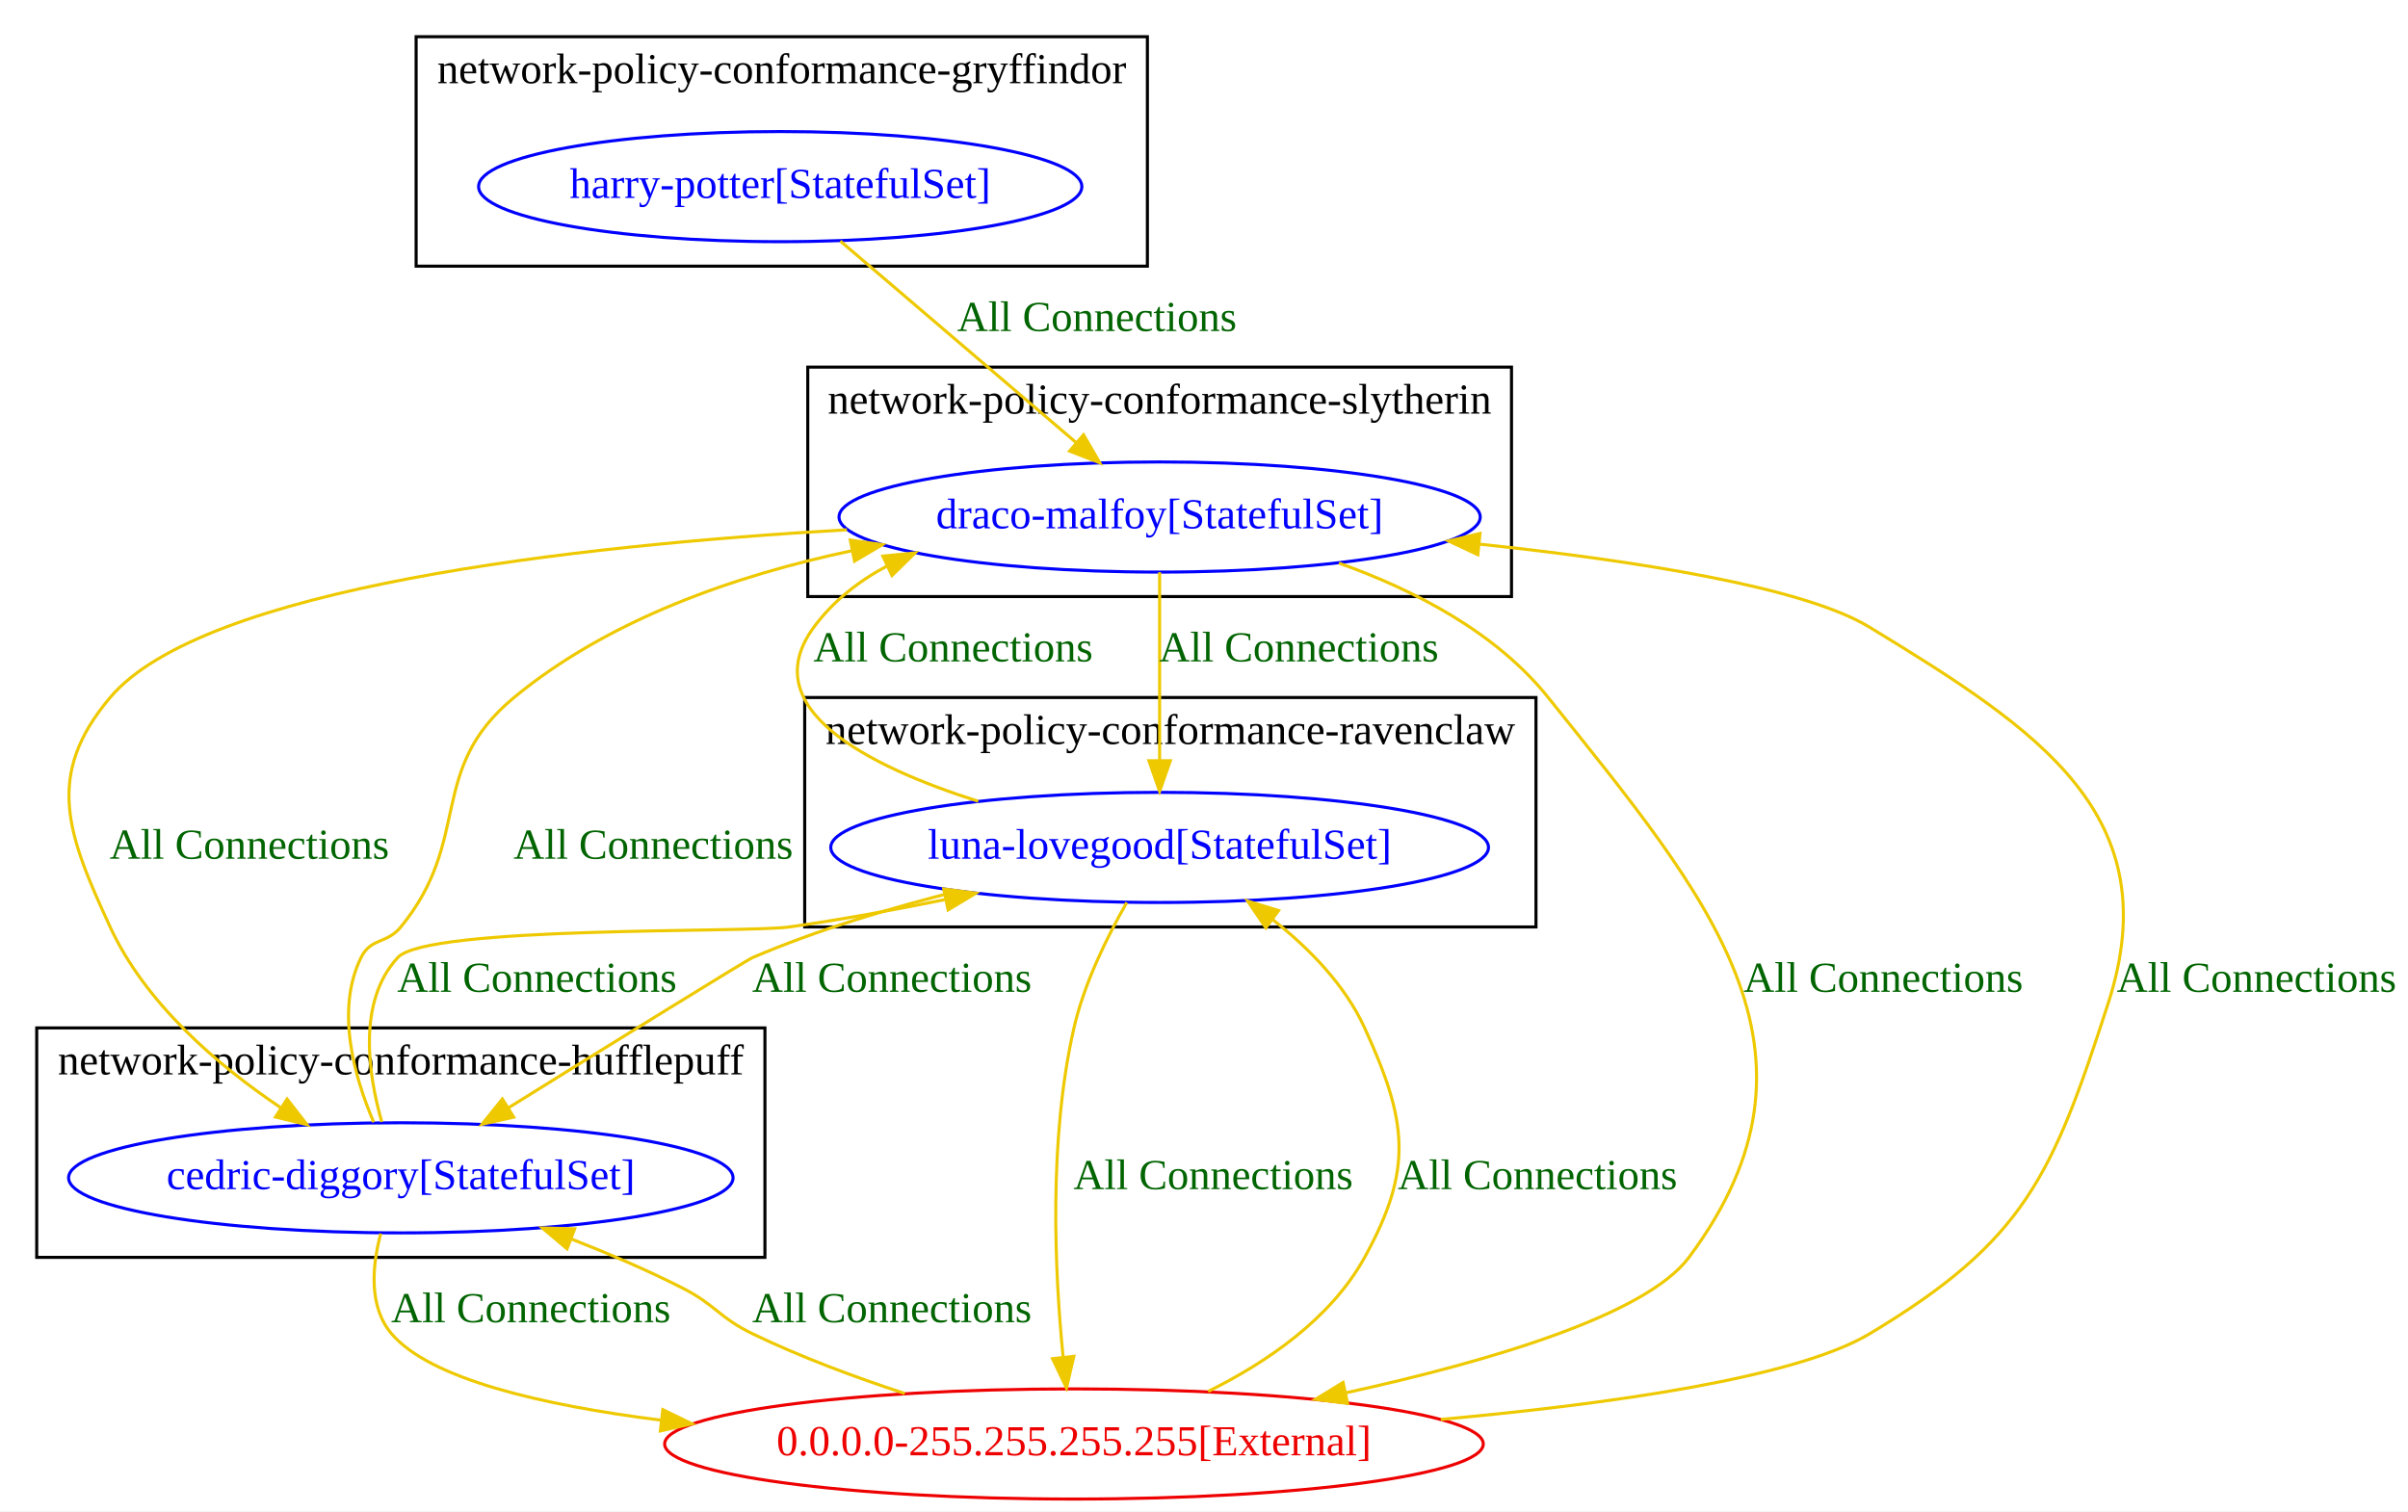
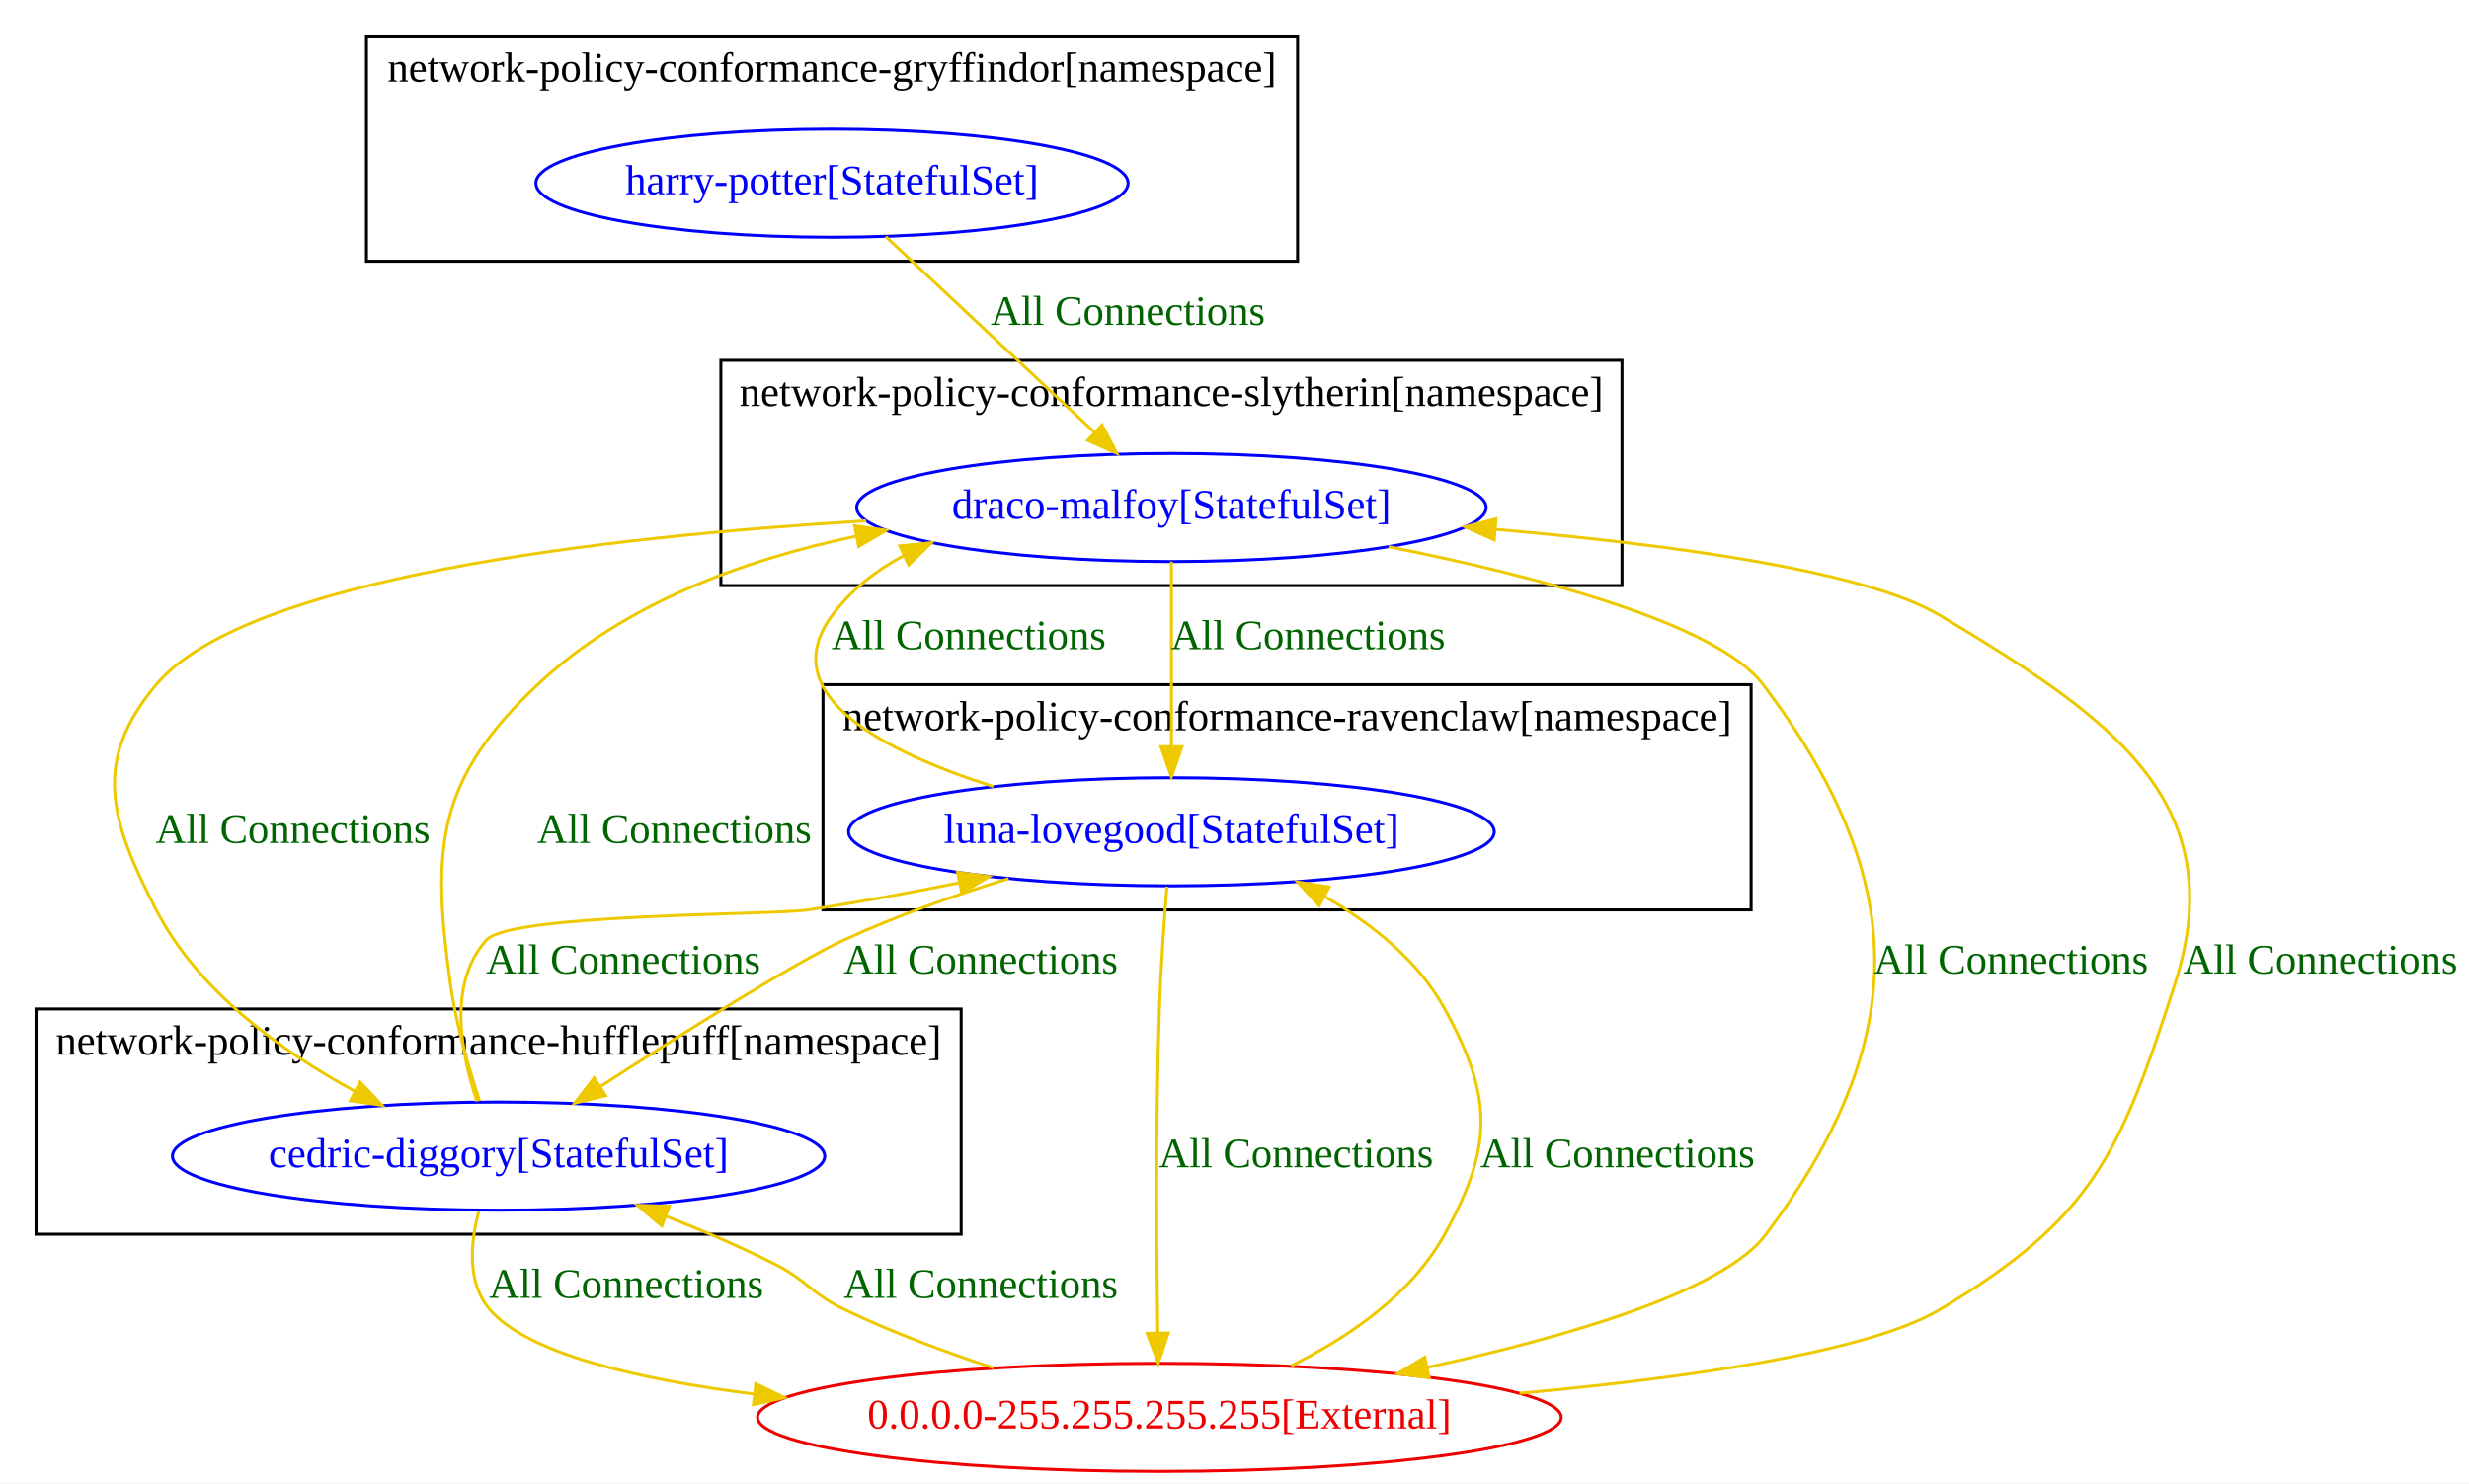
- <svg xmlns="http://www.w3.org/2000/svg" width="787pt" height="494pt" viewBox="0.00 0.00 787.00 494.00">
+ <svg xmlns="http://www.w3.org/2000/svg" width="822pt" height="494pt" viewBox="0.00 0.00 822.00 494.00">
  <g id="graph0" class="graph" transform="scale(1 1) rotate(0) translate(4 490)">
-     <polygon fill="white" stroke="transparent" points="-4,4 -4,-490 783,-490 783,4 -4,4" />
+     <polygon fill="white" stroke="transparent" points="-4,4 -4,-490 818,-490 818,4 -4,4" />
    <g id="clust1" class="cluster">
-       <polygon fill="none" stroke="black" points="132,-403 132,-478 371,-478 371,-403 132,-403" />
-       <text text-anchor="middle" x="251.5" y="-462.8" font-family="Times New Roman,serif" font-size="14.00">network-policy-conformance-gryffindor</text>
+       <polygon fill="none" stroke="black" points="118,-403 118,-478 428,-478 428,-403 118,-403" />
+       <text text-anchor="middle" x="273" y="-462.8" font-family="Times New Roman,serif" font-size="14.00">network-policy-conformance-gryffindor[namespace]</text>
+     </g>
+     <g id="clust3" class="cluster">
+       <polygon fill="none" stroke="black" points="270,-187 270,-262 579,-262 579,-187 270,-187" />
+       <text text-anchor="middle" x="424.5" y="-246.8" font-family="Times New Roman,serif" font-size="14.00">network-policy-conformance-ravenclaw[namespace]</text>
+     </g>
+     <g id="clust4" class="cluster">
+       <polygon fill="none" stroke="black" points="236,-295 236,-370 536,-370 536,-295 236,-295" />
+       <text text-anchor="middle" x="386" y="-354.8" font-family="Times New Roman,serif" font-size="14.00">network-policy-conformance-slytherin[namespace]</text>
    </g>
    <g id="clust2" class="cluster">
-       <polygon fill="none" stroke="black" points="8,-79 8,-154 246,-154 246,-79 8,-79" />
-       <text text-anchor="middle" x="127" y="-138.8" font-family="Times New Roman,serif" font-size="14.00">network-policy-conformance-hufflepuff</text>
-     </g>
-     <g id="clust3" class="cluster">
-       <polygon fill="none" stroke="black" points="259,-187 259,-262 498,-262 498,-187 259,-187" />
-       <text text-anchor="middle" x="378.5" y="-246.8" font-family="Times New Roman,serif" font-size="14.00">network-policy-conformance-ravenclaw</text>
-     </g>
-     <g id="clust4" class="cluster">
-       <polygon fill="none" stroke="black" points="260,-295 260,-370 490,-370 490,-295 260,-295" />
-       <text text-anchor="middle" x="375" y="-354.8" font-family="Times New Roman,serif" font-size="14.00">network-policy-conformance-slytherin</text>
+       <polygon fill="none" stroke="black" points="8,-79 8,-154 316,-154 316,-79 8,-79" />
+       <text text-anchor="middle" x="162" y="-138.8" font-family="Times New Roman,serif" font-size="14.00">network-policy-conformance-hufflepuff[namespace]</text>
    </g>
    <g id="node1" class="node">
-       <ellipse fill="none" stroke="blue" cx="251" cy="-429" rx="98.58" ry="18" />
-       <text text-anchor="middle" x="251" y="-425.3" font-family="Times New Roman,serif" font-size="14.00" fill="blue">harry-potter[StatefulSet]</text>
+       <ellipse fill="none" stroke="blue" cx="273" cy="-429" rx="98.58" ry="18" />
+       <text text-anchor="middle" x="273" y="-425.3" font-family="Times New Roman,serif" font-size="14.00" fill="blue">harry-potter[StatefulSet]</text>
    </g>
    <g id="node4" class="node">
-       <ellipse fill="none" stroke="blue" cx="375" cy="-321" rx="104.78" ry="18" />
-       <text text-anchor="middle" x="375" y="-317.3" font-family="Times New Roman,serif" font-size="14.00" fill="blue">draco-malfoy[StatefulSet]</text>
+       <ellipse fill="none" stroke="blue" cx="386" cy="-321" rx="104.78" ry="18" />
+       <text text-anchor="middle" x="386" y="-317.3" font-family="Times New Roman,serif" font-size="14.00" fill="blue">draco-malfoy[StatefulSet]</text>
    </g>
    <g id="edge4" class="edge">
-       <path fill="none" stroke="#eec900" d="M270.65,-411.2C291.42,-393.45 324.33,-365.31 347.64,-345.39" />
-       <polygon fill="#eec900" stroke="#eec900" points="350.12,-347.88 355.44,-338.72 345.57,-342.55 350.12,-347.88" />
-       <text text-anchor="middle" x="354.5" y="-381.8" font-family="Times New Roman,serif" font-size="14.00" fill="darkgreen">All Connections</text>
+       <path fill="none" stroke="#eec900" d="M290.91,-411.2C309.64,-393.63 339.22,-365.89 360.41,-346" />
+       <polygon fill="#eec900" stroke="#eec900" points="362.91,-348.46 367.8,-339.07 358.12,-343.36 362.91,-348.46" />
+       <text text-anchor="middle" x="371.5" y="-381.8" font-family="Times New Roman,serif" font-size="14.00" fill="darkgreen">All Connections</text>
    </g>
    <g id="node2" class="node">
-       <ellipse fill="none" stroke="blue" cx="127" cy="-105" rx="108.58" ry="18" />
-       <text text-anchor="middle" x="127" y="-101.3" font-family="Times New Roman,serif" font-size="14.00" fill="blue">cedric-diggory[StatefulSet]</text>
+       <ellipse fill="none" stroke="blue" cx="162" cy="-105" rx="108.58" ry="18" />
+       <text text-anchor="middle" x="162" y="-101.3" font-family="Times New Roman,serif" font-size="14.00" fill="blue">cedric-diggory[StatefulSet]</text>
    </g>
    <g id="node3" class="node">
-       <ellipse fill="none" stroke="blue" cx="375" cy="-213" rx="107.48" ry="18" />
-       <text text-anchor="middle" x="375" y="-209.3" font-family="Times New Roman,serif" font-size="14.00" fill="blue">luna-lovegood[StatefulSet]</text>
+       <ellipse fill="none" stroke="blue" cx="386" cy="-213" rx="107.48" ry="18" />
+       <text text-anchor="middle" x="386" y="-209.3" font-family="Times New Roman,serif" font-size="14.00" fill="blue">luna-lovegood[StatefulSet]</text>
    </g>
    <g id="edge6" class="edge">
-       <path fill="none" stroke="#eec900" d="M120.77,-123.27C116.21,-139.31 112.86,-162.79 126,-177 135.69,-187.47 239.88,-185 254,-187 270.53,-189.34 288.2,-192.57 304.78,-195.93" />
-       <polygon fill="#eec900" stroke="#eec900" points="304.44,-199.44 314.95,-198.04 305.86,-192.58 304.44,-199.44" />
-       <text text-anchor="middle" x="171.5" y="-165.8" font-family="Times New Roman,serif" font-size="14.00" fill="darkgreen">All Connections</text>
+       <path fill="none" stroke="#eec900" d="M154.81,-123.21C149.41,-139.21 144.95,-162.67 158,-177 166.04,-185.83 253.19,-185.23 265,-187 281.34,-189.44 298.8,-192.68 315.22,-196.01" />
+       <polygon fill="#eec900" stroke="#eec900" points="314.8,-199.5 325.3,-198.09 316.21,-192.64 314.8,-199.5" />
+       <text text-anchor="middle" x="203.5" y="-165.8" font-family="Times New Roman,serif" font-size="14.00" fill="darkgreen">All Connections</text>
    </g>
    <g id="edge7" class="edge">
-       <path fill="none" stroke="#eec900" d="M118.14,-123.17C111.75,-138.09 105.59,-159.91 114,-177 117.22,-183.54 122.38,-181.36 127,-187 150.56,-215.74 135.34,-238.33 164,-262 194.99,-287.6 236.4,-301.94 274.33,-309.96" />
-       <polygon fill="#eec900" stroke="#eec900" points="273.91,-313.45 284.4,-311.97 275.28,-306.58 273.91,-313.45" />
-       <text text-anchor="middle" x="209.5" y="-209.3" font-family="Times New Roman,serif" font-size="14.00" fill="darkgreen">All Connections</text>
+       <path fill="none" stroke="#eec900" d="M155.68,-123.38C152.05,-134.31 147.85,-148.78 146,-162 139.58,-207.83 141.3,-230.28 175,-262 203.63,-288.95 243.6,-303.59 281.06,-311.47" />
+       <polygon fill="#eec900" stroke="#eec900" points="280.55,-314.93 291.04,-313.42 281.89,-308.06 280.55,-314.93" />
+       <text text-anchor="middle" x="220.5" y="-209.3" font-family="Times New Roman,serif" font-size="14.00" fill="darkgreen">All Connections</text>
    </g>
    <g id="node5" class="node">
-       <ellipse fill="none" stroke="#ee0000" cx="347" cy="-18" rx="133.78" ry="18" />
-       <text text-anchor="middle" x="347" y="-14.3" font-family="Times New Roman,serif" font-size="14.00" fill="#ee0000">0.0.0.0-255.255.255.255[External]</text>
+       <ellipse fill="none" stroke="#ee0000" cx="382" cy="-18" rx="133.78" ry="18" />
+       <text text-anchor="middle" x="382" y="-14.3" font-family="Times New Roman,serif" font-size="14.00" fill="#ee0000">0.0.0.0-255.255.255.255[External]</text>
    </g>
    <g id="edge5" class="edge">
-       <path fill="none" stroke="#eec900" d="M120.44,-86.79C117.6,-76.14 116.43,-62.86 124,-54 136.56,-39.31 172.55,-30.75 212.05,-25.77" />
-       <polygon fill="#eec900" stroke="#eec900" points="212.63,-29.22 222.16,-24.58 211.82,-22.27 212.63,-29.22" />
-       <text text-anchor="middle" x="169.5" y="-57.8" font-family="Times New Roman,serif" font-size="14.00" fill="darkgreen">All Connections</text>
+       <path fill="none" stroke="#eec900" d="M155.44,-86.79C152.6,-76.14 151.43,-62.86 159,-54 171.56,-39.31 207.55,-30.75 247.05,-25.77" />
+       <polygon fill="#eec900" stroke="#eec900" points="247.63,-29.22 257.16,-24.58 246.82,-22.27 247.63,-29.22" />
+       <text text-anchor="middle" x="204.5" y="-57.8" font-family="Times New Roman,serif" font-size="14.00" fill="darkgreen">All Connections</text>
    </g>
    <g id="edge9" class="edge">
-       <path fill="none" stroke="#eec900" d="M309.11,-198.75C287.28,-193.29 263.17,-186.08 242,-177 239.83,-176.07 195.1,-148.35 162.08,-127.83" />
-       <polygon fill="#eec900" stroke="#eec900" points="163.89,-124.83 153.55,-122.52 160.19,-130.77 163.89,-124.83" />
-       <text text-anchor="middle" x="287.5" y="-165.8" font-family="Times New Roman,serif" font-size="14.00" fill="darkgreen">All Connections</text>
+       <path fill="none" stroke="#eec900" d="M331.79,-197.43C313.99,-191.91 294.33,-184.99 277,-177 260.9,-169.58 223.72,-146.17 195.97,-128.24" />
+       <polygon fill="#eec900" stroke="#eec900" points="197.63,-125.14 187.33,-122.64 193.82,-131.02 197.63,-125.14" />
+       <text text-anchor="middle" x="322.5" y="-165.8" font-family="Times New Roman,serif" font-size="14.00" fill="darkgreen">All Connections</text>
    </g>
    <g id="edge10" class="edge">
-       <path fill="none" stroke="#eec900" d="M315.73,-228.07C279.12,-239.7 242.55,-258.61 262,-285 268.28,-293.52 276.61,-300.03 285.91,-304.99" />
-       <polygon fill="#eec900" stroke="#eec900" points="284.55,-308.21 295.09,-309.28 287.52,-301.87 284.55,-308.21" />
-       <text text-anchor="middle" x="307.5" y="-273.8" font-family="Times New Roman,serif" font-size="14.00" fill="darkgreen">All Connections</text>
+       <path fill="none" stroke="#eec900" d="M326.73,-228.07C290.12,-239.7 253.55,-258.61 273,-285 279.28,-293.52 287.61,-300.03 296.91,-304.99" />
+       <polygon fill="#eec900" stroke="#eec900" points="295.55,-308.21 306.09,-309.28 298.52,-301.87 295.55,-308.21" />
+       <text text-anchor="middle" x="318.5" y="-273.8" font-family="Times New Roman,serif" font-size="14.00" fill="darkgreen">All Connections</text>
    </g>
    <g id="edge8" class="edge">
-       <path fill="none" stroke="#eec900" d="M364.26,-194.99C357.86,-183.81 350.34,-168.61 347,-154 338.65,-117.49 340.72,-73.96 343.46,-46.4" />
-       <polygon fill="#eec900" stroke="#eec900" points="346.96,-46.65 344.56,-36.32 340,-45.88 346.96,-46.65" />
-       <text text-anchor="middle" x="392.5" y="-101.3" font-family="Times New Roman,serif" font-size="14.00" fill="darkgreen">All Connections</text>
+       <path fill="none" stroke="#eec900" d="M384.5,-194.76C383.57,-183.23 382.47,-167.72 382,-154 380.72,-116.74 381.03,-73.65 381.45,-46.37" />
+       <polygon fill="#eec900" stroke="#eec900" points="384.95,-46.11 381.62,-36.06 377.95,-45.99 384.95,-46.11" />
+       <text text-anchor="middle" x="427.5" y="-101.3" font-family="Times New Roman,serif" font-size="14.00" fill="darkgreen">All Connections</text>
    </g>
    <g id="edge12" class="edge">
-       <path fill="none" stroke="#eec900" d="M272.79,-316.83C183.12,-311.65 62.41,-297.98 32,-262 10.48,-236.54 18.03,-217.27 32,-187 43.52,-162.03 66.96,-141.92 87.67,-127.98" />
-       <polygon fill="#eec900" stroke="#eec900" points="89.83,-130.75 96.33,-122.38 86.03,-124.87 89.83,-130.75" />
-       <text text-anchor="middle" x="77.5" y="-209.3" font-family="Times New Roman,serif" font-size="14.00" fill="darkgreen">All Connections</text>
+       <path fill="none" stroke="#eec900" d="M284.4,-316.58C196.1,-311.22 77.79,-297.43 48,-262 26.55,-236.49 32.71,-216.62 48,-187 61.98,-159.91 89.68,-139.9 114.27,-126.55" />
+       <polygon fill="#eec900" stroke="#eec900" points="115.9,-129.65 123.16,-121.94 112.67,-123.44 115.9,-129.65" />
+       <text text-anchor="middle" x="93.5" y="-209.3" font-family="Times New Roman,serif" font-size="14.00" fill="darkgreen">All Connections</text>
    </g>
    <g id="edge13" class="edge">
-       <path fill="none" stroke="#eec900" d="M375,-302.97C375,-286.38 375,-260.88 375,-241.43" />
-       <polygon fill="#eec900" stroke="#eec900" points="378.5,-241.34 375,-231.34 371.5,-241.34 378.5,-241.34" />
-       <text text-anchor="middle" x="420.5" y="-273.8" font-family="Times New Roman,serif" font-size="14.00" fill="darkgreen">All Connections</text>
+       <path fill="none" stroke="#eec900" d="M386,-302.97C386,-286.38 386,-260.88 386,-241.43" />
+       <polygon fill="#eec900" stroke="#eec900" points="389.5,-241.34 386,-231.34 382.5,-241.34 389.5,-241.34" />
+       <text text-anchor="middle" x="431.5" y="-273.8" font-family="Times New Roman,serif" font-size="14.00" fill="darkgreen">All Connections</text>
    </g>
    <g id="edge11" class="edge">
-       <path fill="none" stroke="#eec900" d="M433.59,-305.94C458.13,-297.19 484.88,-283.38 502,-262 554.41,-196.53 598.11,-146.25 548,-79 533.96,-60.15 482.98,-45.06 435.88,-34.72" />
-       <polygon fill="#eec900" stroke="#eec900" points="436.42,-31.26 425.91,-32.59 434.96,-38.11 436.42,-31.26" />
-       <text text-anchor="middle" x="611.5" y="-165.8" font-family="Times New Roman,serif" font-size="14.00" fill="darkgreen">All Connections</text>
+       <path fill="none" stroke="#eec900" d="M458.28,-307.96C507.97,-298.06 567.64,-282.34 583,-262 632.02,-197.1 632.64,-144.19 584,-79 569.88,-60.08 518.65,-44.98 471.32,-34.67" />
+       <polygon fill="#eec900" stroke="#eec900" points="471.8,-31.19 461.3,-32.54 470.35,-38.04 471.8,-31.19" />
+       <text text-anchor="middle" x="665.5" y="-165.8" font-family="Times New Roman,serif" font-size="14.00" fill="darkgreen">All Connections</text>
    </g>
    <g id="edge1" class="edge">
-       <path fill="none" stroke="#eec900" d="M291.72,-34.49C275.37,-39.85 257.66,-46.44 242,-54 231.01,-59.31 229.88,-63.47 219,-69 207.58,-74.81 194.96,-80.22 182.83,-84.96" />
-       <polygon fill="#eec900" stroke="#eec900" points="181.33,-81.79 173.23,-88.62 183.82,-88.33 181.33,-81.79" />
-       <text text-anchor="middle" x="287.5" y="-57.8" font-family="Times New Roman,serif" font-size="14.00" fill="darkgreen">All Connections</text>
+       <path fill="none" stroke="#eec900" d="M326.72,-34.49C310.37,-39.85 292.66,-46.44 277,-54 266.01,-59.31 264.88,-63.47 254,-69 242.58,-74.81 229.96,-80.22 217.83,-84.96" />
+       <polygon fill="#eec900" stroke="#eec900" points="216.33,-81.79 208.23,-88.62 218.82,-88.33 216.33,-81.79" />
+       <text text-anchor="middle" x="322.5" y="-57.8" font-family="Times New Roman,serif" font-size="14.00" fill="darkgreen">All Connections</text>
    </g>
    <g id="edge2" class="edge">
-       <path fill="none" stroke="#eec900" d="M390.86,-35.18C410.19,-44.76 430.98,-59.01 442,-79 458.09,-108.19 455.85,-123.68 442,-154 435.56,-168.1 423.81,-180.08 411.93,-189.43" />
-       <polygon fill="#eec900" stroke="#eec900" points="409.71,-186.72 403.75,-195.48 413.87,-192.35 409.71,-186.72" />
-       <text text-anchor="middle" x="498.5" y="-101.3" font-family="Times New Roman,serif" font-size="14.00" fill="darkgreen">All Connections</text>
+       <path fill="none" stroke="#eec900" d="M425.86,-35.18C445.19,-44.76 465.98,-59.01 477,-79 493.09,-108.19 493.03,-124.77 477,-154 468.19,-170.07 452.83,-182.32 437.21,-191.33" />
+       <polygon fill="#eec900" stroke="#eec900" points="435.18,-188.45 428.03,-196.27 438.49,-194.62 435.18,-188.45" />
+       <text text-anchor="middle" x="534.5" y="-101.3" font-family="Times New Roman,serif" font-size="14.00" fill="darkgreen">All Connections</text>
    </g>
    <g id="edge3" class="edge">
-       <path fill="none" stroke="#eec900" d="M466.89,-26.03C523.24,-31.14 583.21,-39.76 607,-54 657.8,-84.42 666.78,-105.66 685,-162 704.92,-223.59 662.27,-251.3 607,-285 585.48,-298.12 530.55,-306.73 479.55,-312.13" />
-       <polygon fill="#eec900" stroke="#eec900" points="479,-308.67 469.41,-313.17 479.71,-315.63 479,-308.67" />
-       <text text-anchor="middle" x="733.5" y="-165.8" font-family="Times New Roman,serif" font-size="14.00" fill="darkgreen">All Connections</text>
+       <path fill="none" stroke="#eec900" d="M501.89,-26.03C558.24,-31.14 618.21,-39.76 642,-54 692.8,-84.42 701.78,-105.66 720,-162 739.92,-223.59 697.5,-251.69 642,-285 617.14,-299.92 552.11,-308.7 493.82,-313.73" />
+       <polygon fill="#eec900" stroke="#eec900" points="493.45,-310.25 483.78,-314.57 494.03,-317.22 493.45,-310.25" />
+       <text text-anchor="middle" x="768.5" y="-165.8" font-family="Times New Roman,serif" font-size="14.00" fill="darkgreen">All Connections</text>
    </g>
  </g>
</svg>
